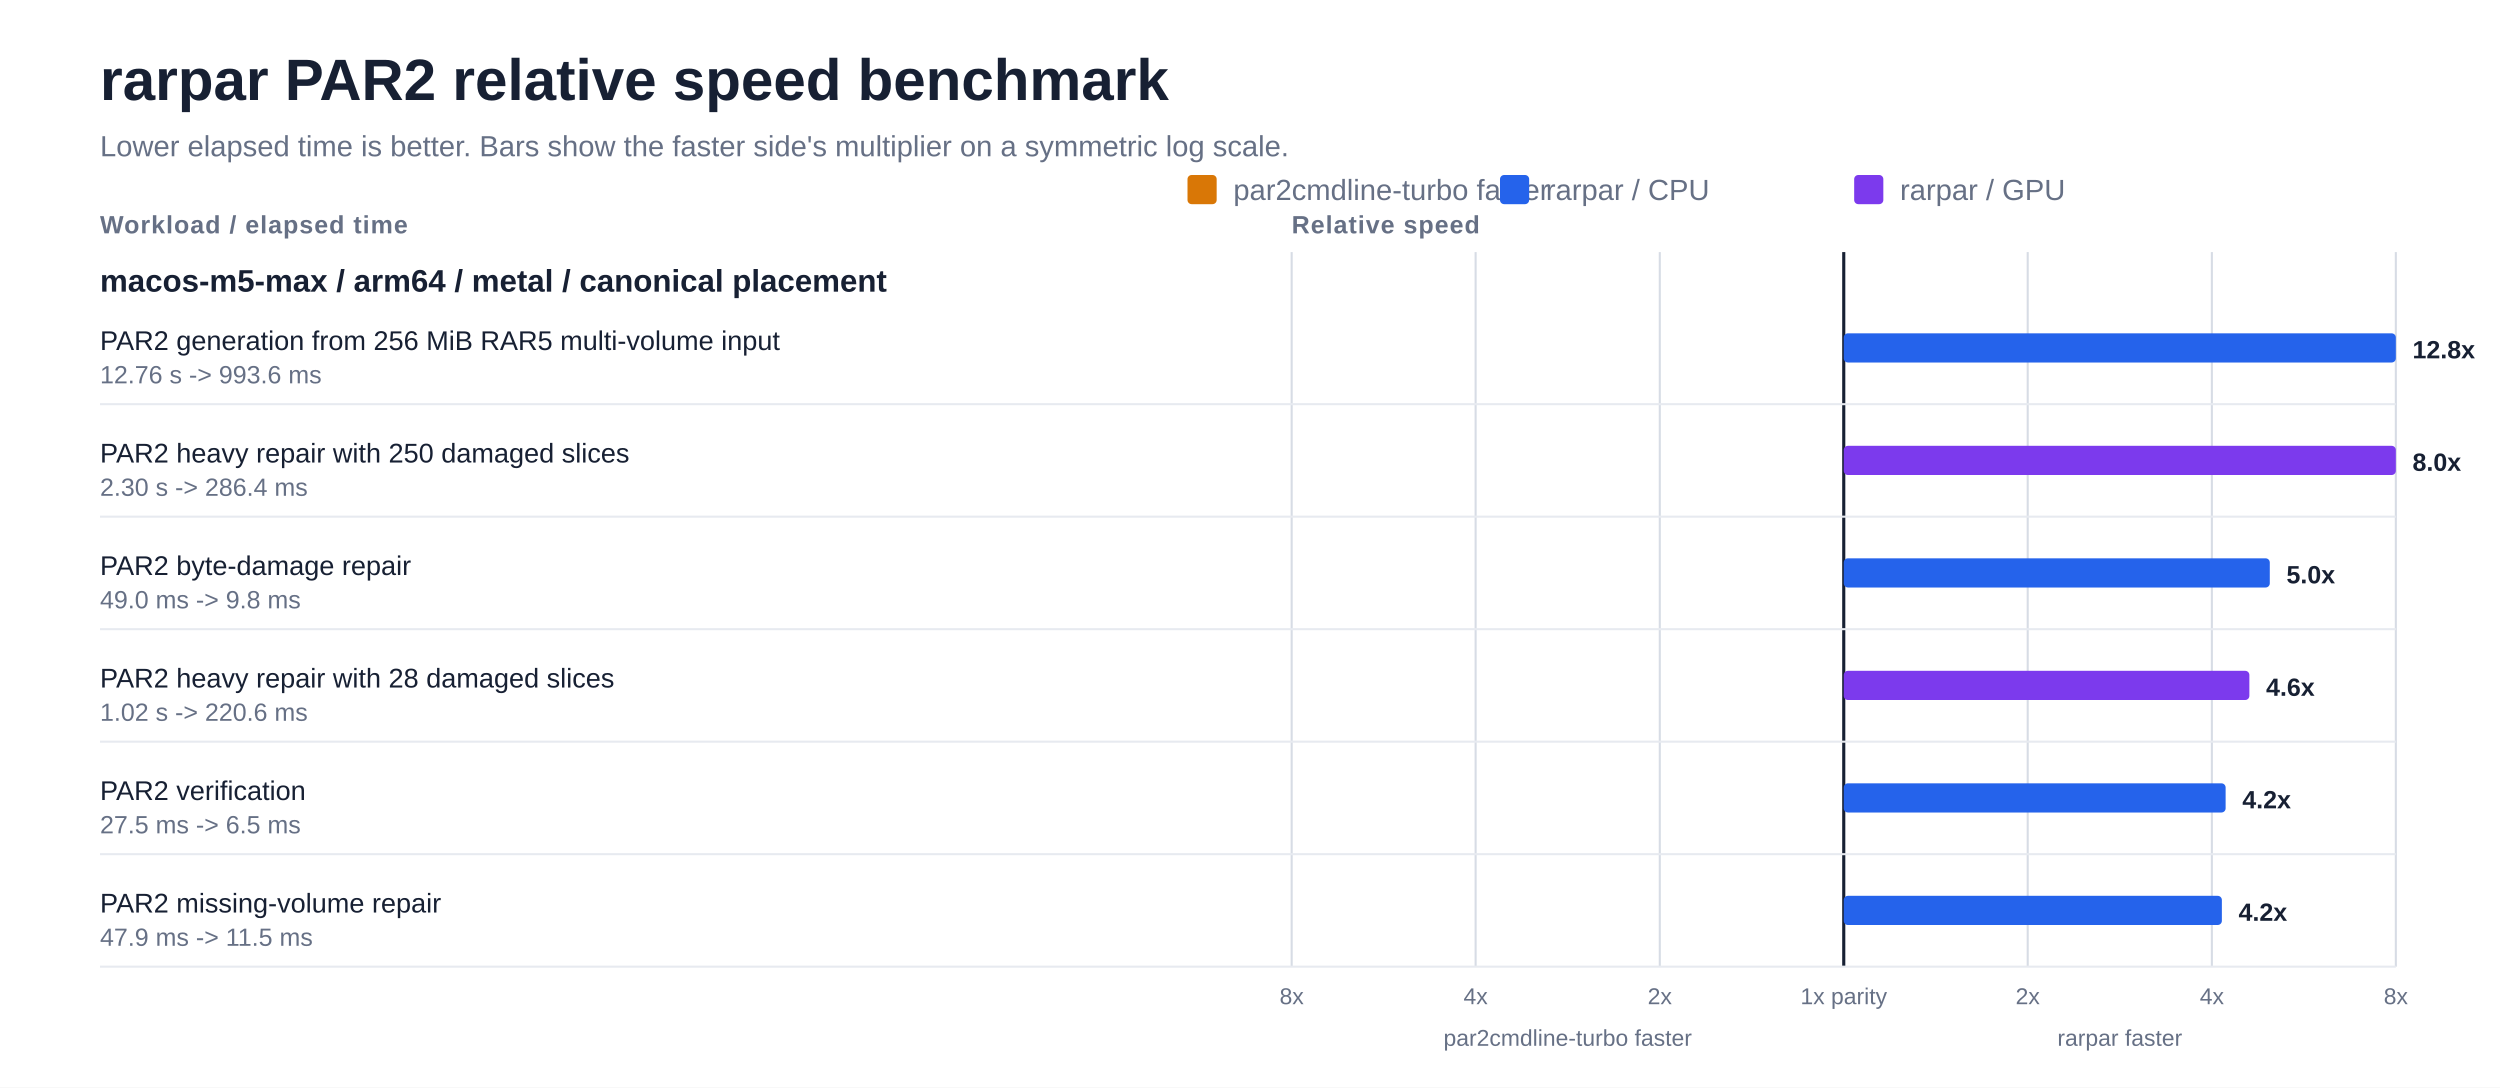
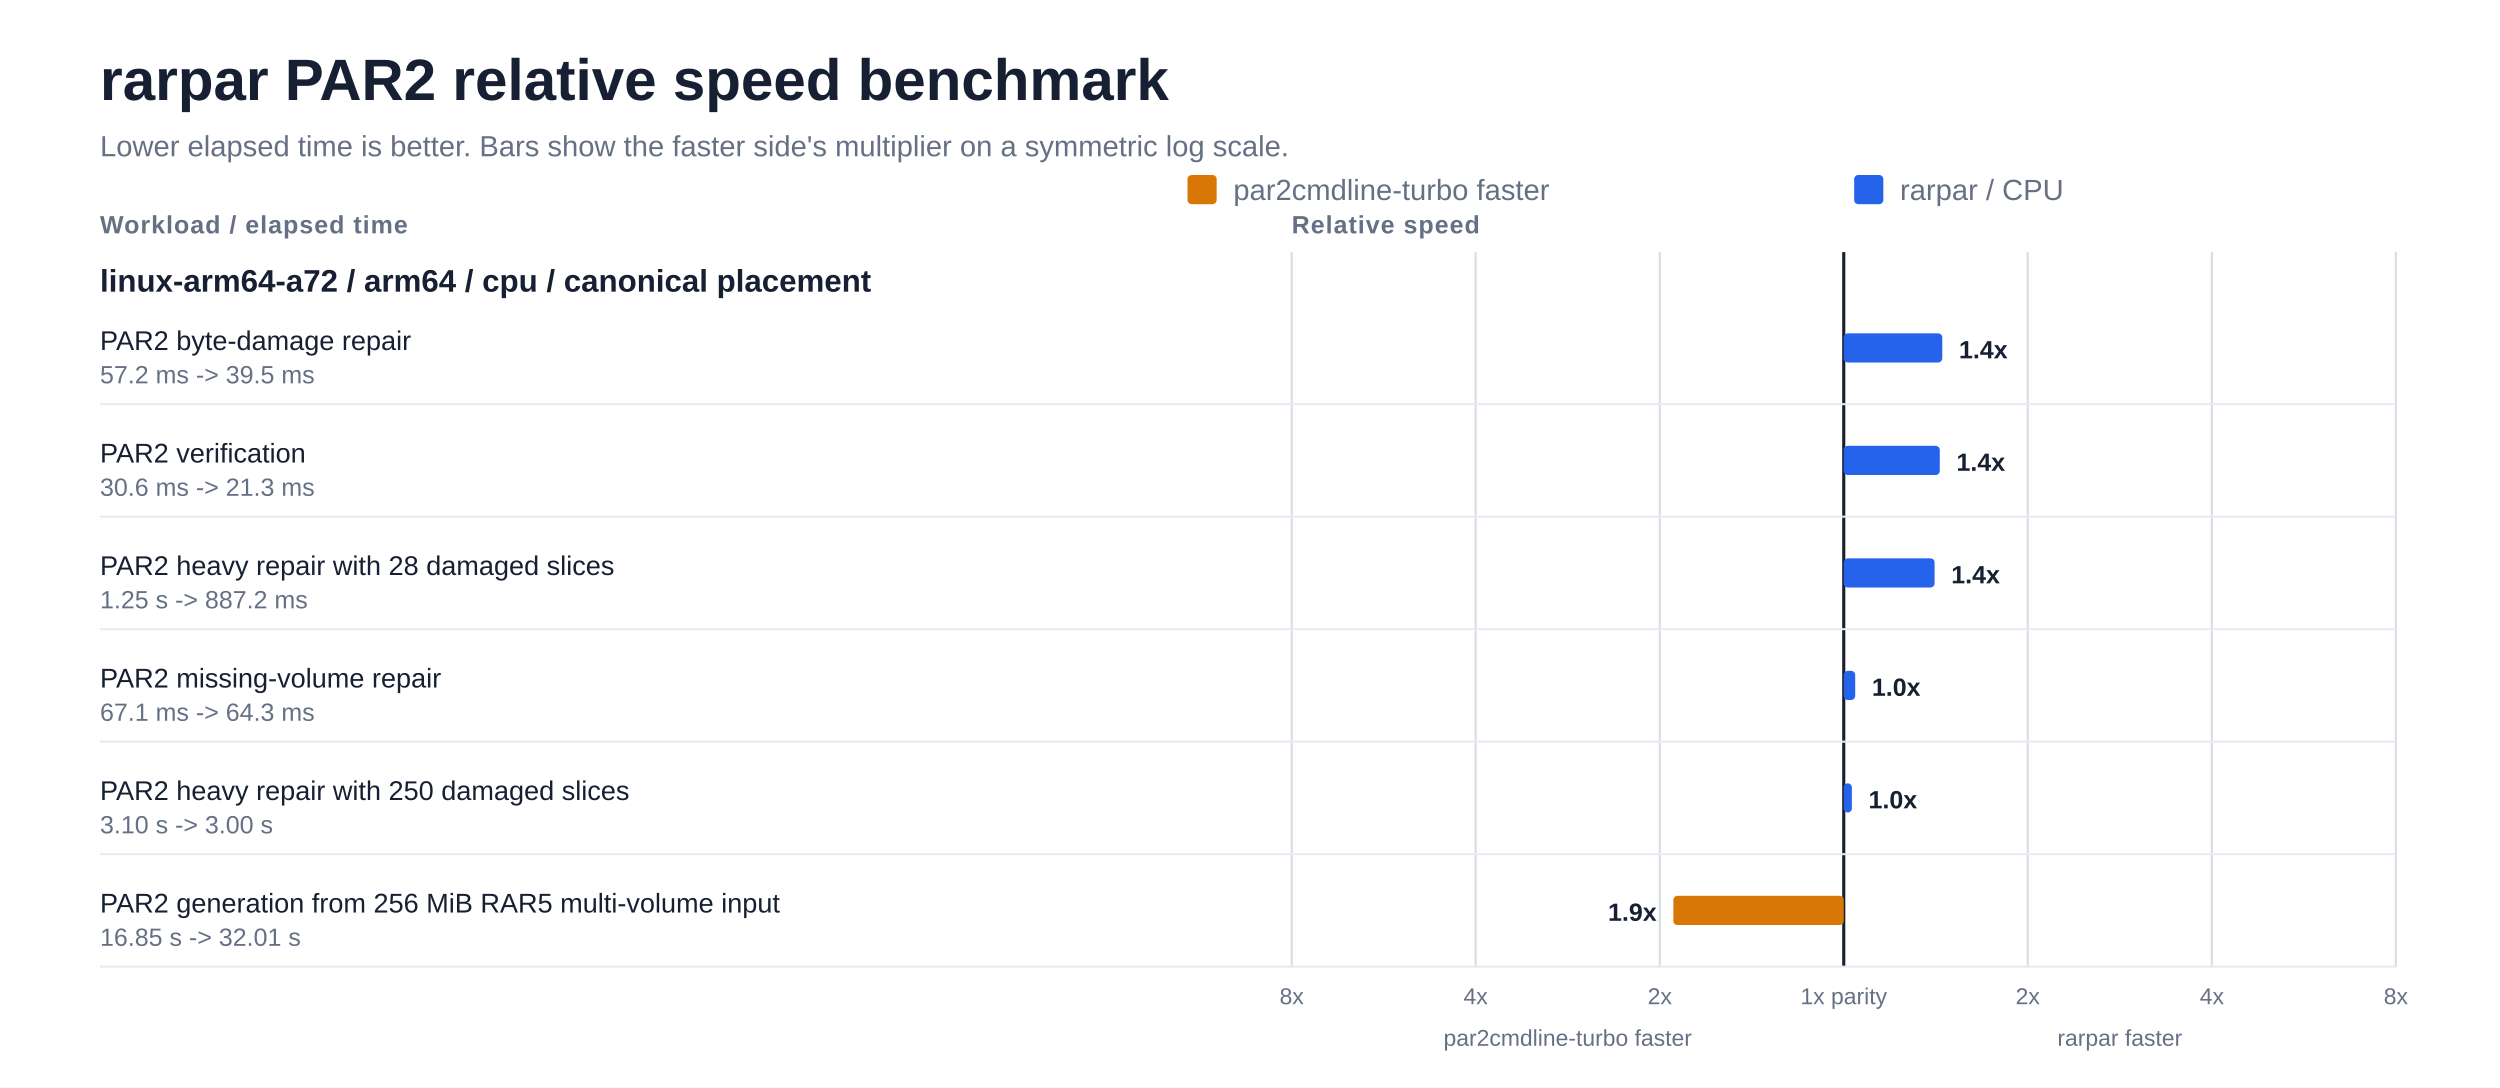
<svg xmlns="http://www.w3.org/2000/svg" width="1200" height="522" viewBox="0 0 1200 522" role="img" aria-labelledby="title desc">
  <style>
    .bg { fill: #ffffff; } text { font-family: Arial, sans-serif; fill: #172033; }
    .title { font-size: 28px; font-weight: 600; } .subtitle { font-size: 14px; fill: #667085; }
    .column { font-size: 12px; font-weight: 600; fill: #667085; letter-spacing: .04em; text-transform: uppercase; }
    .machine { font-size: 15px; font-weight: 600; } .workload { font-size: 13px; font-weight: 500; }
    .timing { font-size: 12px; fill: #667085; } .tick { font-size: 11px; fill: #667085; } .ratio { font-size: 12px; font-weight: 600; }
    .grid { stroke: #d7dce5; stroke-width: 1; } .parity { stroke: #172033; stroke-width: 1.5; } .rule { stroke: #e7eaf0; stroke-width: 1; }
    .cpu { fill: #2563eb; } .gpu { fill: #7c3aed; } .slower { fill: #d97706; }
    @media (prefers-color-scheme: dark) { .bg { fill: #0d1117; } text { fill: #e6edf3; } .subtitle, .column, .timing, .tick { fill: #9ca7b5; } .grid { stroke: #30363d; } .parity { stroke: #e6edf3; } .rule { stroke: #21262d; } .cpu { fill: #58a6ff; } .gpu { fill: #bc8cff; } .slower { fill: #f2a65a; } }
  </style>
  <rect class="bg" width="1200" height="522" />
  <text class="title" x="48" y="48">rarpar PAR2 relative speed benchmark</text>
  <text class="subtitle" x="48" y="75">Lower elapsed time is better. Bars show the faster side's multiplier on a symmetric log scale.</text>
  <g aria-label="Legend">
    <rect class="slower" x="570" y="84" width="14" height="14" rx="2" />
    <text class="subtitle" x="592" y="96">par2cmdline-turbo faster</text>
-     <rect class="cpu" x="720" y="84" width="14" height="14" rx="2" />
-     <text class="subtitle" x="742" y="96">rarpar / CPU</text>
-     <rect class="gpu" x="890" y="84" width="14" height="14" rx="2" />
-     <text class="subtitle" x="912" y="96">rarpar / GPU</text>
+     <rect class="cpu" x="890" y="84" width="14" height="14" rx="2" />
+     <text class="subtitle" x="912" y="96">rarpar / CPU</text>
  </g>
  <text class="column" x="48" y="112">Workload / elapsed time</text>
  <text class="column" x="620" y="112">Relative speed</text>
  <g aria-label="Relative speed axis">
    <line class="grid" x1="620.0" y1="121" x2="620.0" y2="464" />
    <text class="tick" x="620.0" y="482" text-anchor="middle">8x</text>
    <line class="grid" x1="708.3" y1="121" x2="708.3" y2="464" />
    <text class="tick" x="708.3" y="482" text-anchor="middle">4x</text>
    <line class="grid" x1="796.7" y1="121" x2="796.7" y2="464" />
    <text class="tick" x="796.7" y="482" text-anchor="middle">2x</text>
    <line class="parity" x1="885.0" y1="121" x2="885.0" y2="464" />
    <text class="tick" x="885.0" y="482" text-anchor="middle">1x parity</text>
    <line class="grid" x1="973.3" y1="121" x2="973.3" y2="464" />
    <text class="tick" x="973.3" y="482" text-anchor="middle">2x</text>
    <line class="grid" x1="1061.7" y1="121" x2="1061.7" y2="464" />
    <text class="tick" x="1061.7" y="482" text-anchor="middle">4x</text>
    <line class="grid" x1="1150.0" y1="121" x2="1150.0" y2="464" />
    <text class="tick" x="1150.0" y="482" text-anchor="middle">8x</text>
    <text class="tick" x="752.5" y="502" text-anchor="middle">par2cmdline-turbo faster</text>
    <text class="tick" x="1017.5" y="502" text-anchor="middle">rarpar faster</text>
  </g>
  <g aria-label="PAR2 benchmarks">
-     <text class="machine" x="48" y="140">macos-m5-max / arm64 / metal / canonical placement</text>
-     <text class="workload" x="48" y="168">PAR2 generation from 256 MiB RAR5 multi-volume input</text>
-     <text class="timing" x="48" y="184">12.76 s -&gt; 993.6 ms</text>
-     <rect class="cpu" x="885.0" y="160" width="265.0" height="14" rx="2" />
-     <text class="ratio" x="1158.0" y="172">12.8x</text>
+     <text class="machine" x="48" y="140">linux-arm64-a72 / arm64 / cpu / canonical placement</text>
+     <text class="workload" x="48" y="168">PAR2 byte-damage repair</text>
+     <text class="timing" x="48" y="184">57.2 ms -&gt; 39.5 ms</text>
+     <rect class="cpu" x="885.0" y="160" width="47.3" height="14" rx="2" />
+     <text class="ratio" x="940.3" y="172">1.4x</text>
    <line class="rule" x1="48" y1="194" x2="1150" y2="194" />
-     <text class="workload" x="48" y="222">PAR2 heavy repair with 250 damaged slices</text>
-     <text class="timing" x="48" y="238">2.30 s -&gt; 286.4 ms</text>
-     <rect class="gpu" x="885.0" y="214" width="265.0" height="14" rx="2" />
-     <text class="ratio" x="1158.0" y="226">8.0x</text>
+     <text class="workload" x="48" y="222">PAR2 verification</text>
+     <text class="timing" x="48" y="238">30.6 ms -&gt; 21.3 ms</text>
+     <rect class="cpu" x="885.0" y="214" width="46.1" height="14" rx="2" />
+     <text class="ratio" x="939.1" y="226">1.4x</text>
    <line class="rule" x1="48" y1="248" x2="1150" y2="248" />
-     <text class="workload" x="48" y="276">PAR2 byte-damage repair</text>
-     <text class="timing" x="48" y="292">49.0 ms -&gt; 9.8 ms</text>
-     <rect class="cpu" x="885.0" y="268" width="204.5" height="14" rx="2" />
-     <text class="ratio" x="1097.5" y="280">5.0x</text>
+     <text class="workload" x="48" y="276">PAR2 heavy repair with 28 damaged slices</text>
+     <text class="timing" x="48" y="292">1.25 s -&gt; 887.2 ms</text>
+     <rect class="cpu" x="885.0" y="268" width="43.6" height="14" rx="2" />
+     <text class="ratio" x="936.6" y="280">1.4x</text>
    <line class="rule" x1="48" y1="302" x2="1150" y2="302" />
-     <text class="workload" x="48" y="330">PAR2 heavy repair with 28 damaged slices</text>
-     <text class="timing" x="48" y="346">1.02 s -&gt; 220.6 ms</text>
-     <rect class="gpu" x="885.0" y="322" width="194.7" height="14" rx="2" />
-     <text class="ratio" x="1087.7" y="334">4.6x</text>
+     <text class="workload" x="48" y="330">PAR2 missing-volume repair</text>
+     <text class="timing" x="48" y="346">67.1 ms -&gt; 64.3 ms</text>
+     <rect class="cpu" x="885.0" y="322" width="5.5" height="14" rx="2" />
+     <text class="ratio" x="898.5" y="334">1.0x</text>
    <line class="rule" x1="48" y1="356" x2="1150" y2="356" />
-     <text class="workload" x="48" y="384">PAR2 verification</text>
-     <text class="timing" x="48" y="400">27.5 ms -&gt; 6.5 ms</text>
-     <rect class="cpu" x="885.0" y="376" width="183.3" height="14" rx="2" />
-     <text class="ratio" x="1076.3" y="388">4.2x</text>
+     <text class="workload" x="48" y="384">PAR2 heavy repair with 250 damaged slices</text>
+     <text class="timing" x="48" y="400">3.10 s -&gt; 3.00 s</text>
+     <rect class="cpu" x="885.0" y="376" width="3.9" height="14" rx="2" />
+     <text class="ratio" x="896.9" y="388">1.0x</text>
    <line class="rule" x1="48" y1="410" x2="1150" y2="410" />
-     <text class="workload" x="48" y="438">PAR2 missing-volume repair</text>
-     <text class="timing" x="48" y="454">47.9 ms -&gt; 11.5 ms</text>
-     <rect class="cpu" x="885.0" y="430" width="181.5" height="14" rx="2" />
-     <text class="ratio" x="1074.5" y="442">4.2x</text>
+     <text class="workload" x="48" y="438">PAR2 generation from 256 MiB RAR5 multi-volume input</text>
+     <text class="timing" x="48" y="454">16.85 s -&gt; 32.01 s</text>
+     <rect class="slower" x="803.2" y="430" width="81.8" height="14" rx="2" />
+     <text class="ratio" x="795.2" y="442" text-anchor="end">1.9x</text>
    <line class="rule" x1="48" y1="464" x2="1150" y2="464" />
  </g>
</svg>
